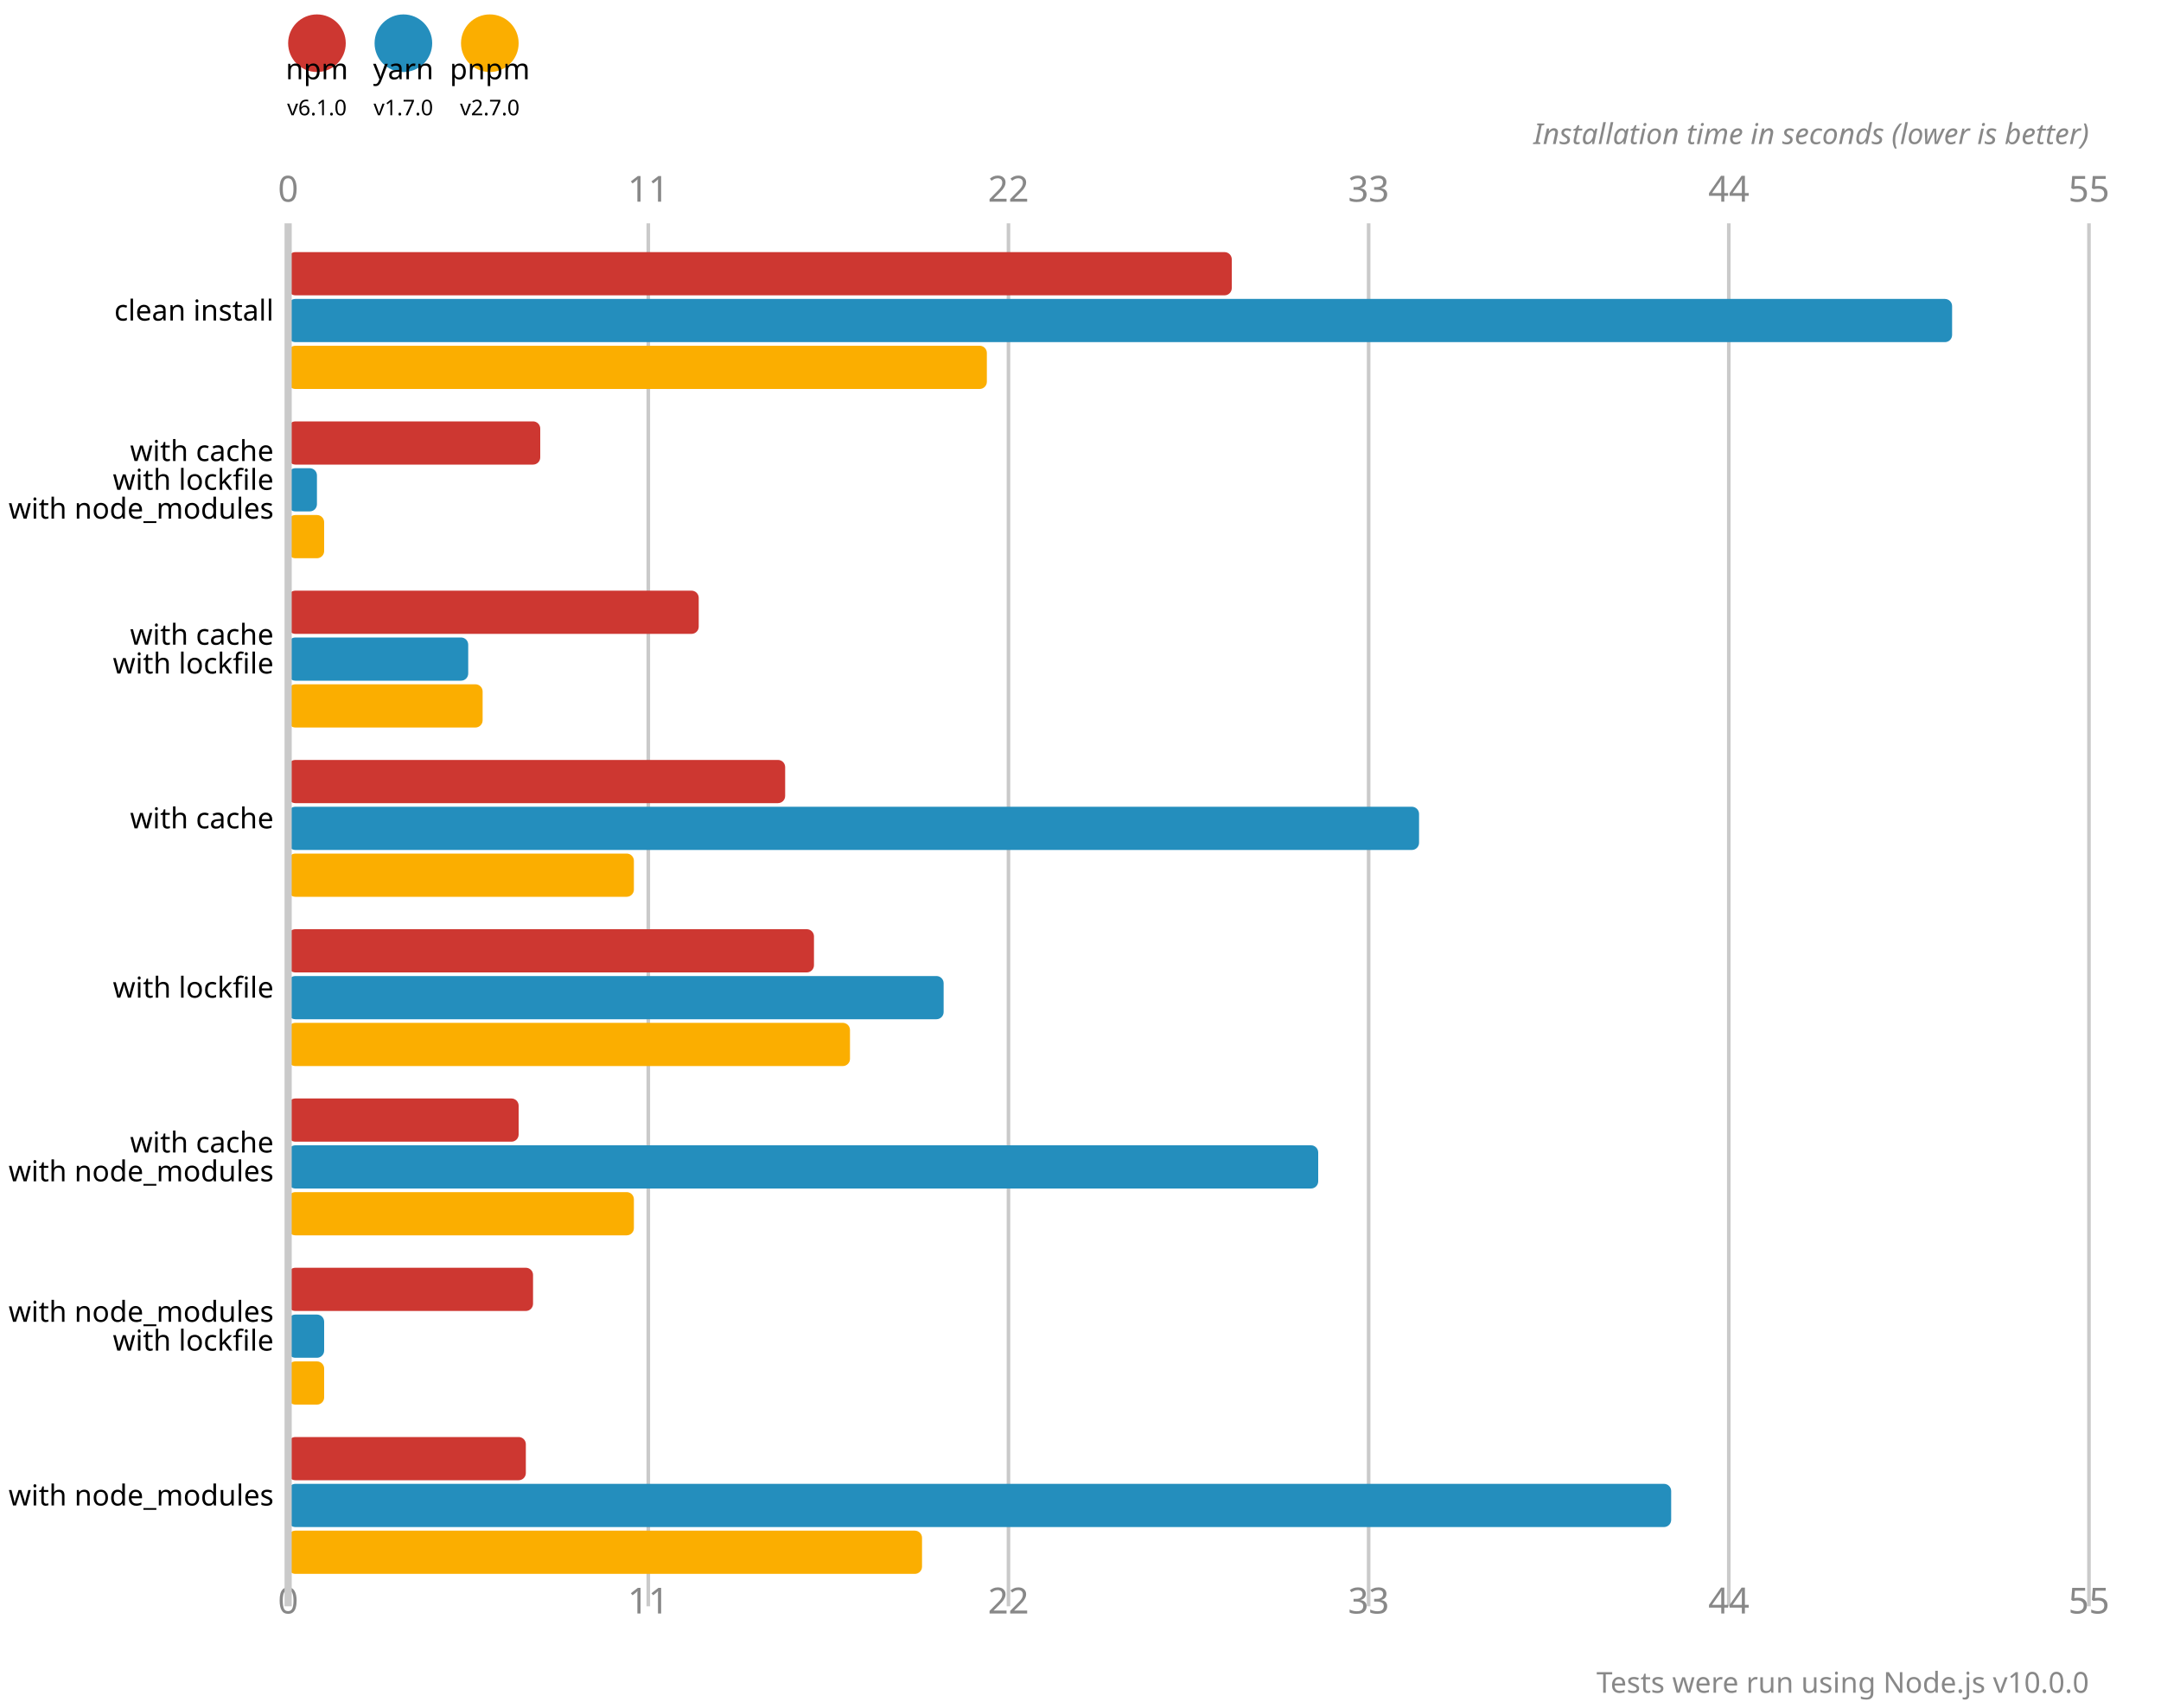
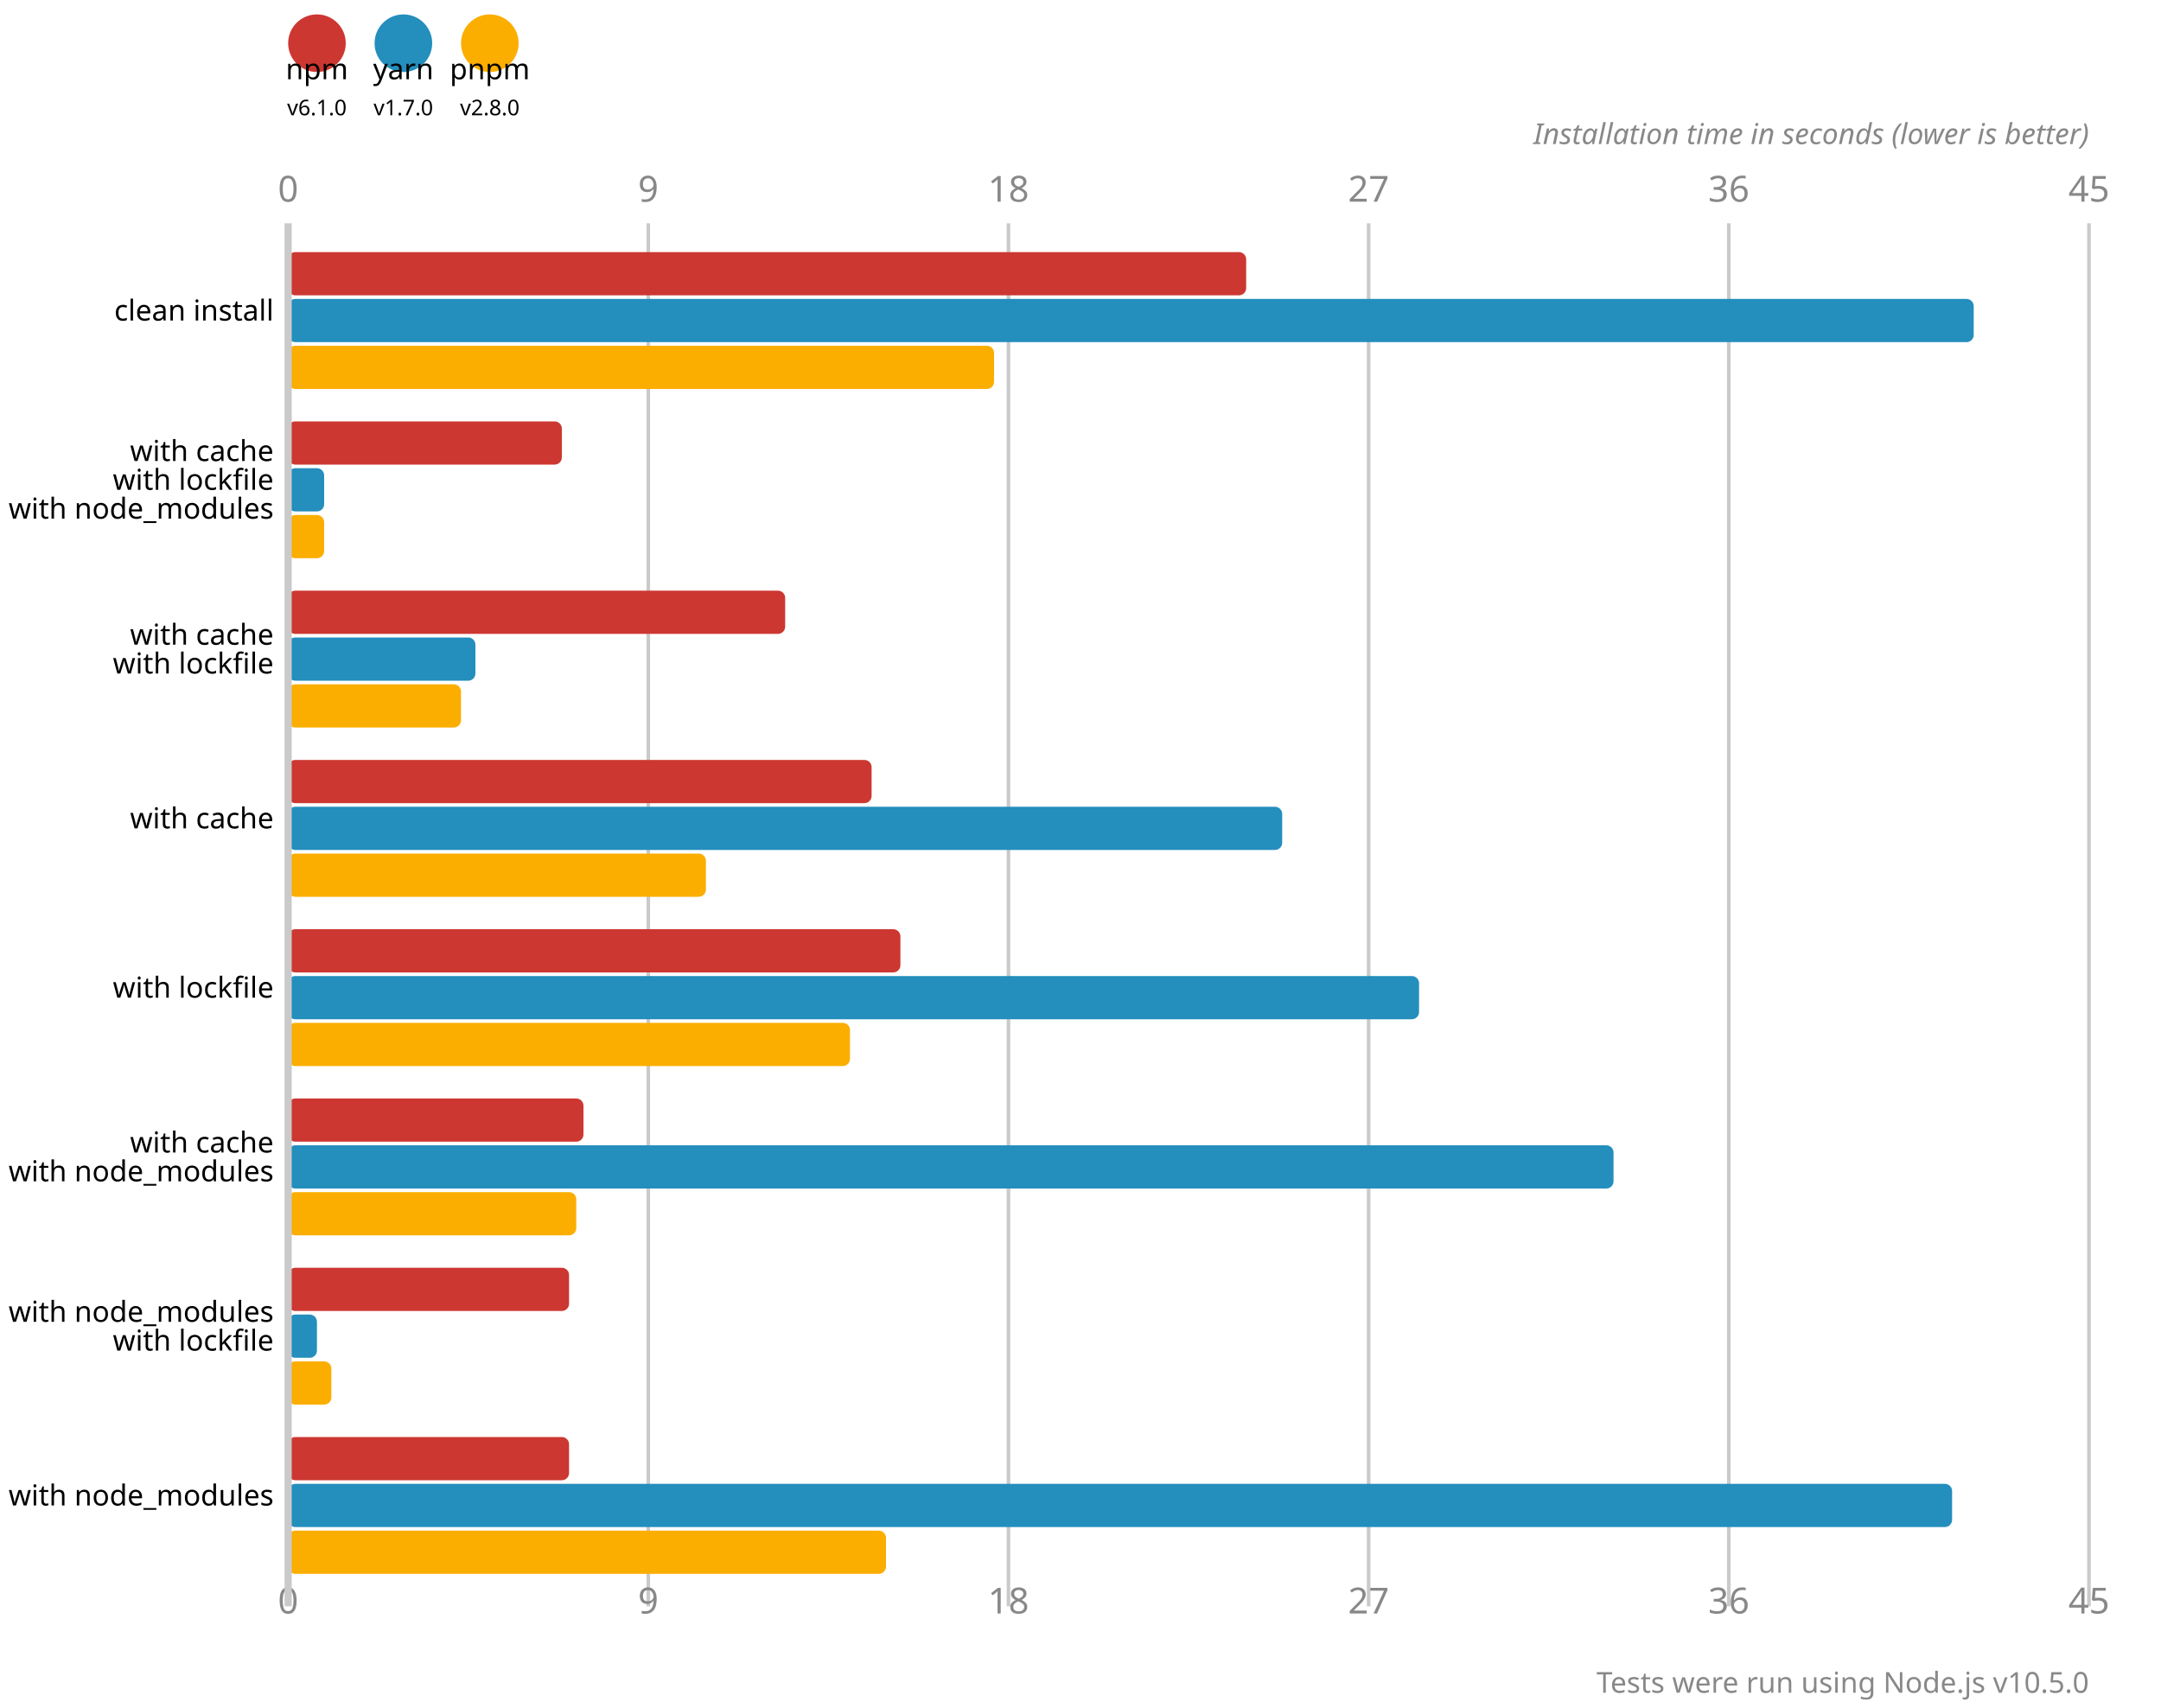
<svg xmlns="http://www.w3.org/2000/svg" version="1.1" viewBox="0 0 300 237">
  <circle cx="44" cy="6" r="4" fill="#cd3731" />
  <text x="44" y="11" font-size="4" font-family="system-ui" alignment-baseline="hanging" text-anchor="middle">npm</text>
  <text x="44" y="16" font-size="3" font-family="system-ui" alignment-baseline="hanging" text-anchor="middle">v6.1.0</text>
  <circle cx="56" cy="6" r="4" fill="#248ebd" />
  <text x="56" y="11" font-size="4" font-family="system-ui" alignment-baseline="hanging" text-anchor="middle">yarn</text>
  <text x="56" y="16" font-size="3" font-family="system-ui" alignment-baseline="hanging" text-anchor="middle">v1.7.0</text>
  <circle cx="68" cy="6" r="4" fill="#fbae00" />
  <text x="68" y="11" font-size="4" font-family="system-ui" alignment-baseline="hanging" text-anchor="middle">pnpm</text>
-   <text x="68" y="16" font-size="3" font-family="system-ui" alignment-baseline="hanging" text-anchor="middle">v2.7.0</text>
+   <text x="68" y="16" font-size="3" font-family="system-ui" alignment-baseline="hanging" text-anchor="middle">v2.8.0</text>
  <text x="40" y="28" fill="#888" font-size="5" font-family="system-ui" text-anchor="middle">0</text>
  <text x="40" y="224" fill="#888" font-size="5" font-family="system-ui" text-anchor="middle" alignment-baseline="hanging">0</text>
  <line x1="90" y1="31" x2="90" y2="223" stroke-width="0.5" stroke="#cacaca" />
-   <text x="90" y="28" fill="#888" font-size="5" font-family="system-ui" text-anchor="middle">11</text>
-   <text x="90" y="224" fill="#888" font-size="5" font-family="system-ui" text-anchor="middle" alignment-baseline="hanging">11</text>
+   <text x="90" y="28" fill="#888" font-size="5" font-family="system-ui" text-anchor="middle">9</text>
+   <text x="90" y="224" fill="#888" font-size="5" font-family="system-ui" text-anchor="middle" alignment-baseline="hanging">9</text>
  <line x1="140" y1="31" x2="140" y2="223" stroke-width="0.5" stroke="#cacaca" />
-   <text x="140" y="28" fill="#888" font-size="5" font-family="system-ui" text-anchor="middle">22</text>
-   <text x="140" y="224" fill="#888" font-size="5" font-family="system-ui" text-anchor="middle" alignment-baseline="hanging">22</text>
+   <text x="140" y="28" fill="#888" font-size="5" font-family="system-ui" text-anchor="middle">18</text>
+   <text x="140" y="224" fill="#888" font-size="5" font-family="system-ui" text-anchor="middle" alignment-baseline="hanging">18</text>
  <line x1="190" y1="31" x2="190" y2="223" stroke-width="0.5" stroke="#cacaca" />
-   <text x="190" y="28" fill="#888" font-size="5" font-family="system-ui" text-anchor="middle">33</text>
-   <text x="190" y="224" fill="#888" font-size="5" font-family="system-ui" text-anchor="middle" alignment-baseline="hanging">33</text>
+   <text x="190" y="28" fill="#888" font-size="5" font-family="system-ui" text-anchor="middle">27</text>
+   <text x="190" y="224" fill="#888" font-size="5" font-family="system-ui" text-anchor="middle" alignment-baseline="hanging">27</text>
  <line x1="240" y1="31" x2="240" y2="223" stroke-width="0.5" stroke="#cacaca" />
-   <text x="240" y="28" fill="#888" font-size="5" font-family="system-ui" text-anchor="middle">44</text>
-   <text x="240" y="224" fill="#888" font-size="5" font-family="system-ui" text-anchor="middle" alignment-baseline="hanging">44</text>
+   <text x="240" y="28" fill="#888" font-size="5" font-family="system-ui" text-anchor="middle">36</text>
+   <text x="240" y="224" fill="#888" font-size="5" font-family="system-ui" text-anchor="middle" alignment-baseline="hanging">36</text>
  <line x1="290" y1="31" x2="290" y2="223" stroke-width="0.5" stroke="#cacaca" />
-   <text x="290" y="28" fill="#888" font-size="5" font-family="system-ui" text-anchor="middle">55</text>
-   <text x="290" y="224" fill="#888" font-size="5" font-family="system-ui" text-anchor="middle" alignment-baseline="hanging">55</text>
+   <text x="290" y="28" fill="#888" font-size="5" font-family="system-ui" text-anchor="middle">45</text>
+   <text x="290" y="224" fill="#888" font-size="5" font-family="system-ui" text-anchor="middle" alignment-baseline="hanging">45</text>
  <text x="290" y="20" font-size="4" font-family="system-ui" font-style="italic" text-anchor="end" fill="#888">Installation time in seconds (lower is better)</text>
-   <rect x="40" y="35" width="131" height="6" fill="#cd3731" rx="1" ry="1" />
-   <rect x="40" y="41.5" width="231" height="6" fill="#248ebd" rx="1" ry="1" />
-   <rect x="40" y="48" width="97" height="6" fill="#fbae00" rx="1" ry="1" />
-   <rect x="40" y="58.5" width="35" height="6" fill="#cd3731" rx="1" ry="1" />
-   <rect x="40" y="65" width="4" height="6" fill="#248ebd" rx="1" ry="1" />
+   <rect x="40" y="35" width="133" height="6" fill="#cd3731" rx="1" ry="1" />
+   <rect x="40" y="41.5" width="234" height="6" fill="#248ebd" rx="1" ry="1" />
+   <rect x="40" y="48" width="98" height="6" fill="#fbae00" rx="1" ry="1" />
+   <rect x="40" y="58.5" width="38" height="6" fill="#cd3731" rx="1" ry="1" />
+   <rect x="40" y="65" width="5" height="6" fill="#248ebd" rx="1" ry="1" />
  <rect x="40" y="71.5" width="5" height="6" fill="#fbae00" rx="1" ry="1" />
-   <rect x="40" y="82" width="57" height="6" fill="#cd3731" rx="1" ry="1" />
-   <rect x="40" y="88.5" width="25" height="6" fill="#248ebd" rx="1" ry="1" />
-   <rect x="40" y="95" width="27" height="6" fill="#fbae00" rx="1" ry="1" />
-   <rect x="40" y="105.5" width="69" height="6" fill="#cd3731" rx="1" ry="1" />
-   <rect x="40" y="112" width="157" height="6" fill="#248ebd" rx="1" ry="1" />
-   <rect x="40" y="118.5" width="48" height="6" fill="#fbae00" rx="1" ry="1" />
-   <rect x="40" y="129" width="73" height="6" fill="#cd3731" rx="1" ry="1" />
-   <rect x="40" y="135.5" width="91" height="6" fill="#248ebd" rx="1" ry="1" />
+   <rect x="40" y="82" width="69" height="6" fill="#cd3731" rx="1" ry="1" />
+   <rect x="40" y="88.5" width="26" height="6" fill="#248ebd" rx="1" ry="1" />
+   <rect x="40" y="95" width="24" height="6" fill="#fbae00" rx="1" ry="1" />
+   <rect x="40" y="105.5" width="81" height="6" fill="#cd3731" rx="1" ry="1" />
+   <rect x="40" y="112" width="138" height="6" fill="#248ebd" rx="1" ry="1" />
+   <rect x="40" y="118.5" width="58" height="6" fill="#fbae00" rx="1" ry="1" />
+   <rect x="40" y="129" width="85" height="6" fill="#cd3731" rx="1" ry="1" />
+   <rect x="40" y="135.5" width="157" height="6" fill="#248ebd" rx="1" ry="1" />
  <rect x="40" y="142" width="78" height="6" fill="#fbae00" rx="1" ry="1" />
-   <rect x="40" y="152.5" width="32" height="6" fill="#cd3731" rx="1" ry="1" />
-   <rect x="40" y="159" width="143" height="6" fill="#248ebd" rx="1" ry="1" />
-   <rect x="40" y="165.5" width="48" height="6" fill="#fbae00" rx="1" ry="1" />
-   <rect x="40" y="176" width="34" height="6" fill="#cd3731" rx="1" ry="1" />
-   <rect x="40" y="182.5" width="5" height="6" fill="#248ebd" rx="1" ry="1" />
-   <rect x="40" y="189" width="5" height="6" fill="#fbae00" rx="1" ry="1" />
-   <rect x="40" y="199.5" width="33" height="6" fill="#cd3731" rx="1" ry="1" />
-   <rect x="40" y="206" width="192" height="6" fill="#248ebd" rx="1" ry="1" />
-   <rect x="40" y="212.5" width="88" height="6" fill="#fbae00" rx="1" ry="1" />
+   <rect x="40" y="152.5" width="41" height="6" fill="#cd3731" rx="1" ry="1" />
+   <rect x="40" y="159" width="184" height="6" fill="#248ebd" rx="1" ry="1" />
+   <rect x="40" y="165.5" width="40" height="6" fill="#fbae00" rx="1" ry="1" />
+   <rect x="40" y="176" width="39" height="6" fill="#cd3731" rx="1" ry="1" />
+   <rect x="40" y="182.5" width="4" height="6" fill="#248ebd" rx="1" ry="1" />
+   <rect x="40" y="189" width="6" height="6" fill="#fbae00" rx="1" ry="1" />
+   <rect x="40" y="199.5" width="39" height="6" fill="#cd3731" rx="1" ry="1" />
+   <rect x="40" y="206" width="231" height="6" fill="#248ebd" rx="1" ry="1" />
+   <rect x="40" y="212.5" width="83" height="6" fill="#fbae00" rx="1" ry="1" />
  <line x1="40" y1="31" x2="40" y2="223" stroke-width="1" stroke="#cacaca" />
  <text x="38" y="44.5" font-size="4" font-family="system-ui" alignment-baseline="middle" text-anchor="end">clean install</text>
  <text x="38" y="64" font-size="4" font-family="system-ui" alignment-baseline="middle" text-anchor="end">with cache</text>
  <text x="38" y="68" font-size="4" font-family="system-ui" alignment-baseline="middle" text-anchor="end">with lockfile</text>
  <text x="38" y="72" font-size="4" font-family="system-ui" alignment-baseline="middle" text-anchor="end">with node_modules</text>
  <text x="38" y="89.5" font-size="4" font-family="system-ui" alignment-baseline="middle" text-anchor="end">with cache</text>
  <text x="38" y="93.5" font-size="4" font-family="system-ui" alignment-baseline="middle" text-anchor="end">with lockfile</text>
  <text x="38" y="115" font-size="4" font-family="system-ui" alignment-baseline="middle" text-anchor="end">with cache</text>
  <text x="38" y="138.5" font-size="4" font-family="system-ui" alignment-baseline="middle" text-anchor="end">with lockfile</text>
  <text x="38" y="160" font-size="4" font-family="system-ui" alignment-baseline="middle" text-anchor="end">with cache</text>
  <text x="38" y="164" font-size="4" font-family="system-ui" alignment-baseline="middle" text-anchor="end">with node_modules</text>
  <text x="38" y="183.5" font-size="4" font-family="system-ui" alignment-baseline="middle" text-anchor="end">with node_modules</text>
  <text x="38" y="187.5" font-size="4" font-family="system-ui" alignment-baseline="middle" text-anchor="end">with lockfile</text>
  <text x="38" y="209" font-size="4" font-family="system-ui" alignment-baseline="middle" text-anchor="end">with node_modules</text>
-   <text x="290" y="235" font-size="4" font-family="system-ui" text-anchor="end" fill="#888">Tests were run using Node.js v10.0.0</text>
+   <text x="290" y="235" font-size="4" font-family="system-ui" text-anchor="end" fill="#888">Tests were run using Node.js v10.5.0</text>
</svg>
